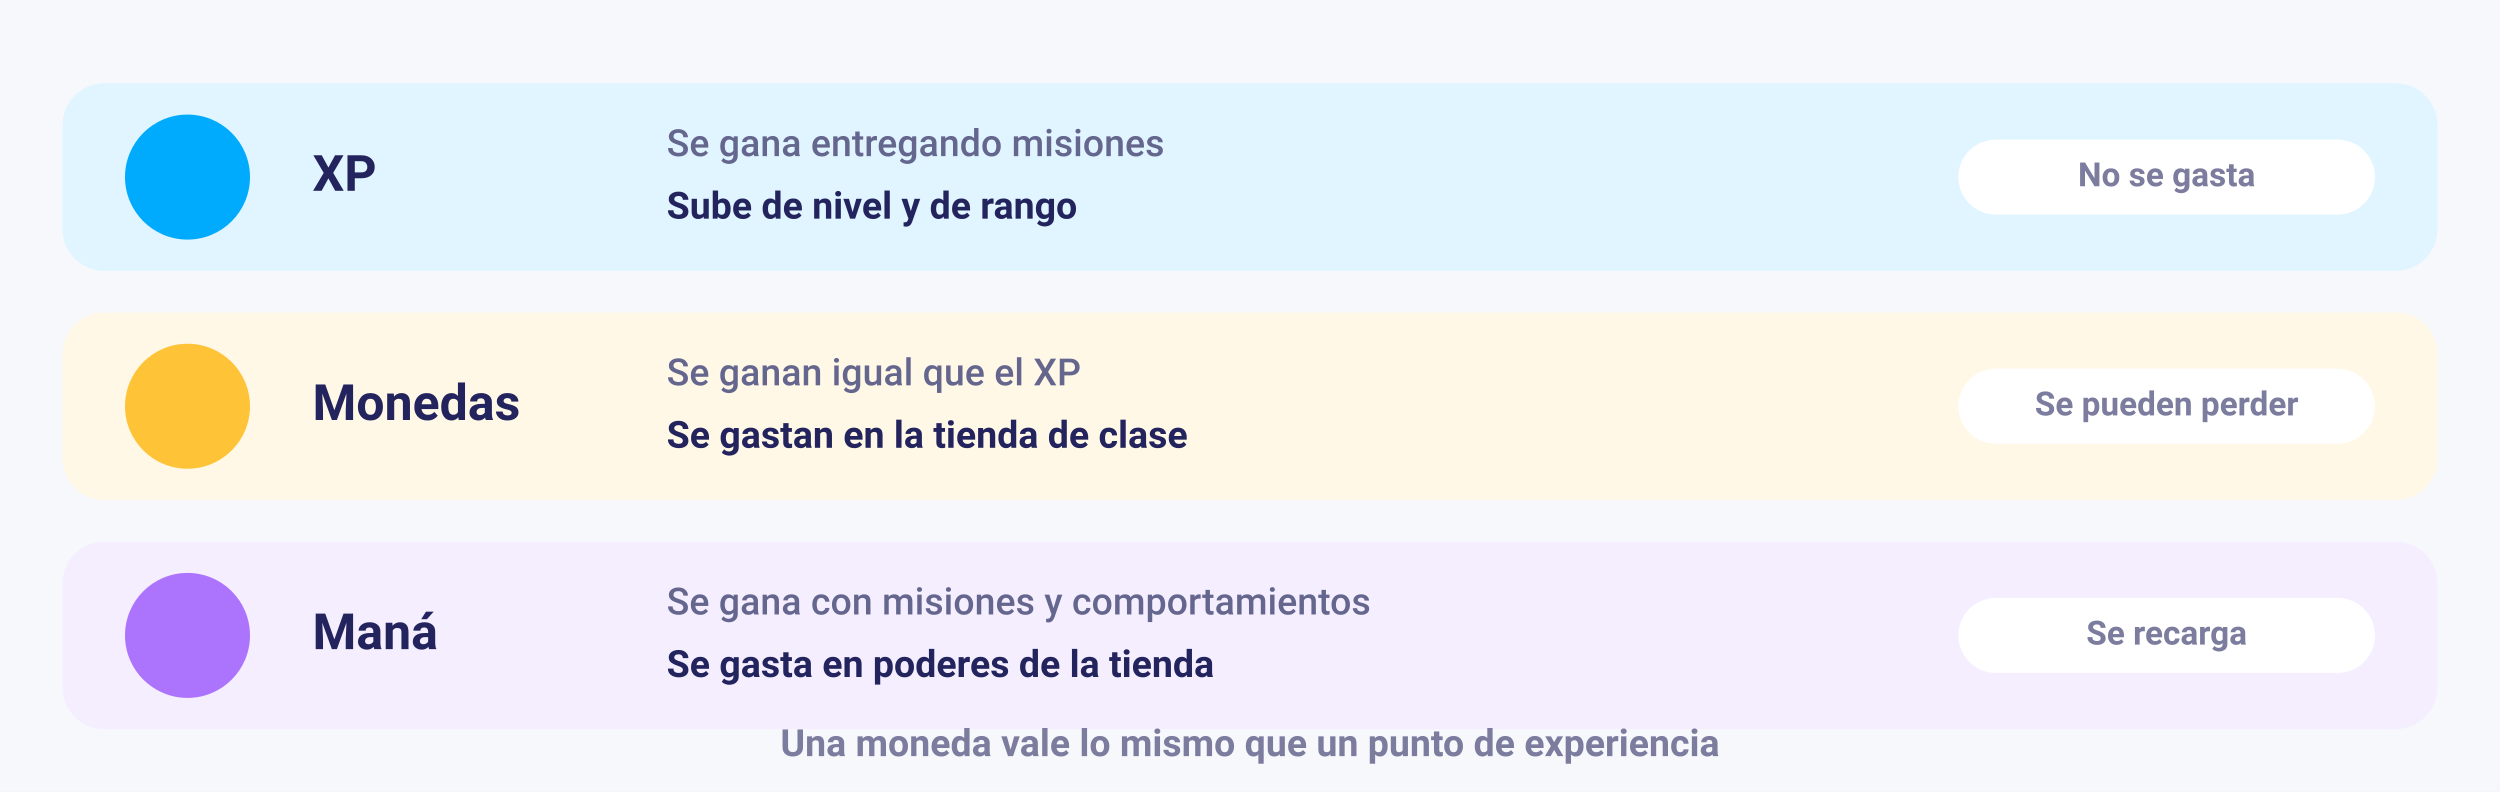
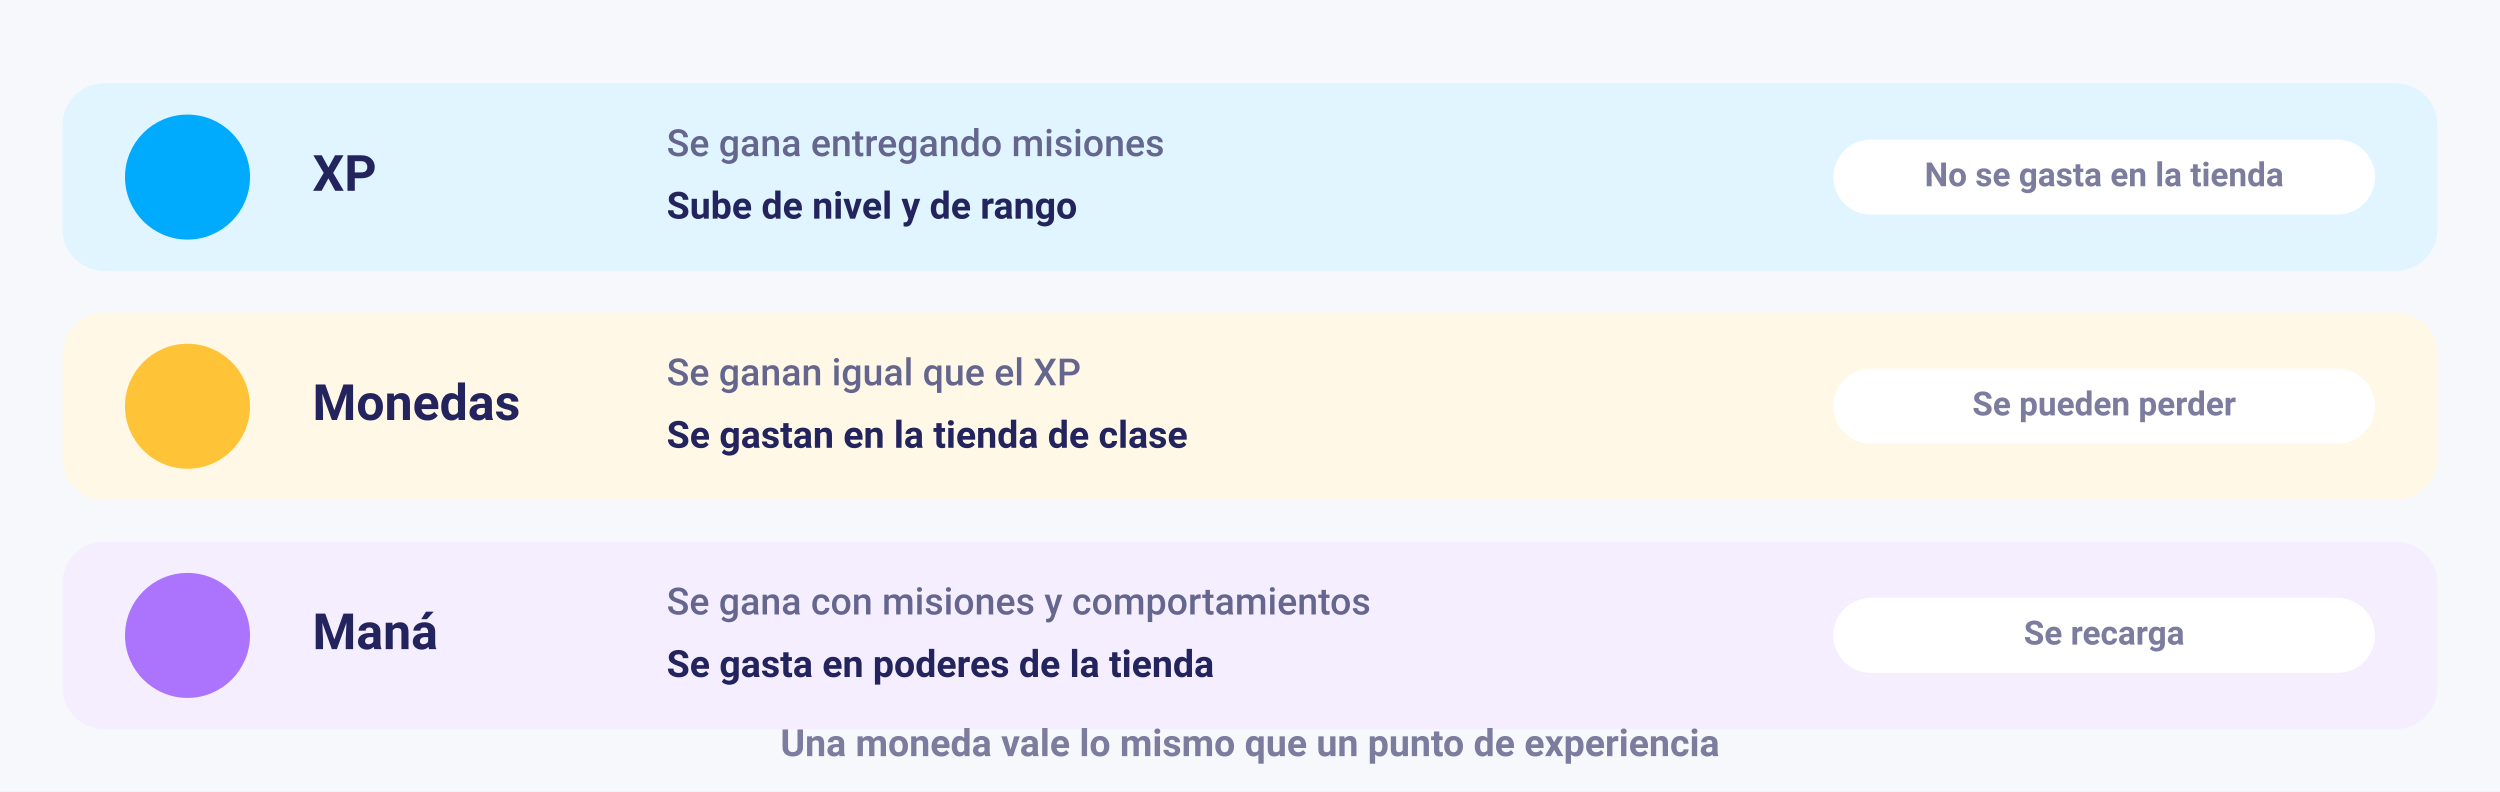
<svg xmlns="http://www.w3.org/2000/svg" viewBox="0 0 1200 380" width="1200" height="380" role="img">
  <rect x="0" y="0" width="1200" height="380" rx="0" fill="#F7F8FC" />
  <rect x="30" y="40" width="1140" height="90" rx="20" fill="#E0F5FF" />
  <circle cx="90" cy="85" r="30" fill="#00AAFC" />
  <text x="150" y="85" font-family="-apple-system, BlinkMacSystemFont, 'Segoe UI', Roboto, 'Helvetica Neue', Arial, sans-serif" font-size="24" font-weight="700" fill="#23245D" text-anchor="start" dominant-baseline="middle">XP</text>
  <text x="320" y="70" font-family="-apple-system, BlinkMacSystemFont, 'Segoe UI', Roboto, 'Helvetica Neue', Arial, sans-serif" font-size="18" font-weight="500" fill="#65668E" text-anchor="start" dominant-baseline="middle">Se gana entregando misiones</text>
  <text x="320" y="100" font-family="-apple-system, BlinkMacSystemFont, 'Segoe UI', Roboto, 'Helvetica Neue', Arial, sans-serif" font-size="18" font-weight="600" fill="#23245D" text-anchor="start" dominant-baseline="middle">Sube de nivel y de rango</text>
-   <rect x="940" y="67" width="200" height="36" rx="18" fill="#FFFFFF" />
-   <text x="1040" y="85" font-family="-apple-system, BlinkMacSystemFont, 'Segoe UI', Roboto, 'Helvetica Neue', Arial, sans-serif" font-size="16" font-weight="600" fill="#7B7C9E" text-anchor="middle" dominant-baseline="middle">No se gasta</text>
+   <rect x="880" y="67" width="260" height="36" rx="18" fill="#FFFFFF" />
+   <text x="1010" y="85" font-family="-apple-system, BlinkMacSystemFont, 'Segoe UI', Roboto, 'Helvetica Neue', Arial, sans-serif" font-size="16" font-weight="600" fill="#7B7C9E" text-anchor="middle" dominant-baseline="middle">No se gasta en la tienda</text>
  <rect x="30" y="150" width="1140" height="90" rx="20" fill="#FFF8E7" />
  <circle cx="90" cy="195" r="30" fill="#FFC338" />
  <text x="150" y="195" font-family="-apple-system, BlinkMacSystemFont, 'Segoe UI', Roboto, 'Helvetica Neue', Arial, sans-serif" font-size="24" font-weight="700" fill="#23245D" text-anchor="start" dominant-baseline="middle">Monedas</text>
  <text x="320" y="180" font-family="-apple-system, BlinkMacSystemFont, 'Segoe UI', Roboto, 'Helvetica Neue', Arial, sans-serif" font-size="18" font-weight="500" fill="#65668E" text-anchor="start" dominant-baseline="middle">Se ganan igual que el XP</text>
  <text x="320" y="210" font-family="-apple-system, BlinkMacSystemFont, 'Segoe UI', Roboto, 'Helvetica Neue', Arial, sans-serif" font-size="18" font-weight="600" fill="#23245D" text-anchor="start" dominant-baseline="middle">Se gastan en la tienda de clase</text>
-   <rect x="940" y="177" width="200" height="36" rx="18" fill="#FFFFFF" />
-   <text x="1040" y="195" font-family="-apple-system, BlinkMacSystemFont, 'Segoe UI', Roboto, 'Helvetica Neue', Arial, sans-serif" font-size="16" font-weight="600" fill="#7B7C9E" text-anchor="middle" dominant-baseline="middle">Se pueden perder</text>
+   <rect x="880" y="177" width="260" height="36" rx="18" fill="#FFFFFF" />
+   <text x="1010" y="195" font-family="-apple-system, BlinkMacSystemFont, 'Segoe UI', Roboto, 'Helvetica Neue', Arial, sans-serif" font-size="16" font-weight="600" fill="#7B7C9E" text-anchor="middle" dominant-baseline="middle">Se pueden perder</text>
  <rect x="30" y="260" width="1140" height="90" rx="20" fill="#F5EEFF" />
  <circle cx="90" cy="305" r="30" fill="#AC74FD" />
  <text x="150" y="305" font-family="-apple-system, BlinkMacSystemFont, 'Segoe UI', Roboto, 'Helvetica Neue', Arial, sans-serif" font-size="24" font-weight="700" fill="#23245D" text-anchor="start" dominant-baseline="middle">Maná</text>
  <text x="320" y="290" font-family="-apple-system, BlinkMacSystemFont, 'Segoe UI', Roboto, 'Helvetica Neue', Arial, sans-serif" font-size="18" font-weight="500" fill="#65668E" text-anchor="start" dominant-baseline="middle">Se gana con misiones y comportamientos</text>
  <text x="320" y="320" font-family="-apple-system, BlinkMacSystemFont, 'Segoe UI', Roboto, 'Helvetica Neue', Arial, sans-serif" font-size="18" font-weight="600" fill="#23245D" text-anchor="start" dominant-baseline="middle">Se gasta en poderes de la tienda</text>
-   <rect x="940" y="287" width="200" height="36" rx="18" fill="#FFFFFF" />
-   <text x="1040" y="305" font-family="-apple-system, BlinkMacSystemFont, 'Segoe UI', Roboto, 'Helvetica Neue', Arial, sans-serif" font-size="16" font-weight="600" fill="#7B7C9E" text-anchor="middle" dominant-baseline="middle">Se recarga</text>
+   <rect x="880" y="287" width="260" height="36" rx="18" fill="#FFFFFF" />
+   <text x="1010" y="305" font-family="-apple-system, BlinkMacSystemFont, 'Segoe UI', Roboto, 'Helvetica Neue', Arial, sans-serif" font-size="16" font-weight="600" fill="#7B7C9E" text-anchor="middle" dominant-baseline="middle">Se recarga</text>
  <text x="600" y="358" font-family="-apple-system, BlinkMacSystemFont, 'Segoe UI', Roboto, 'Helvetica Neue', Arial, sans-serif" font-size="18" font-weight="600" fill="#7B7C9E" text-anchor="middle" dominant-baseline="middle">Una moneda vale lo mismo que un punto de experiencia</text>
</svg>
